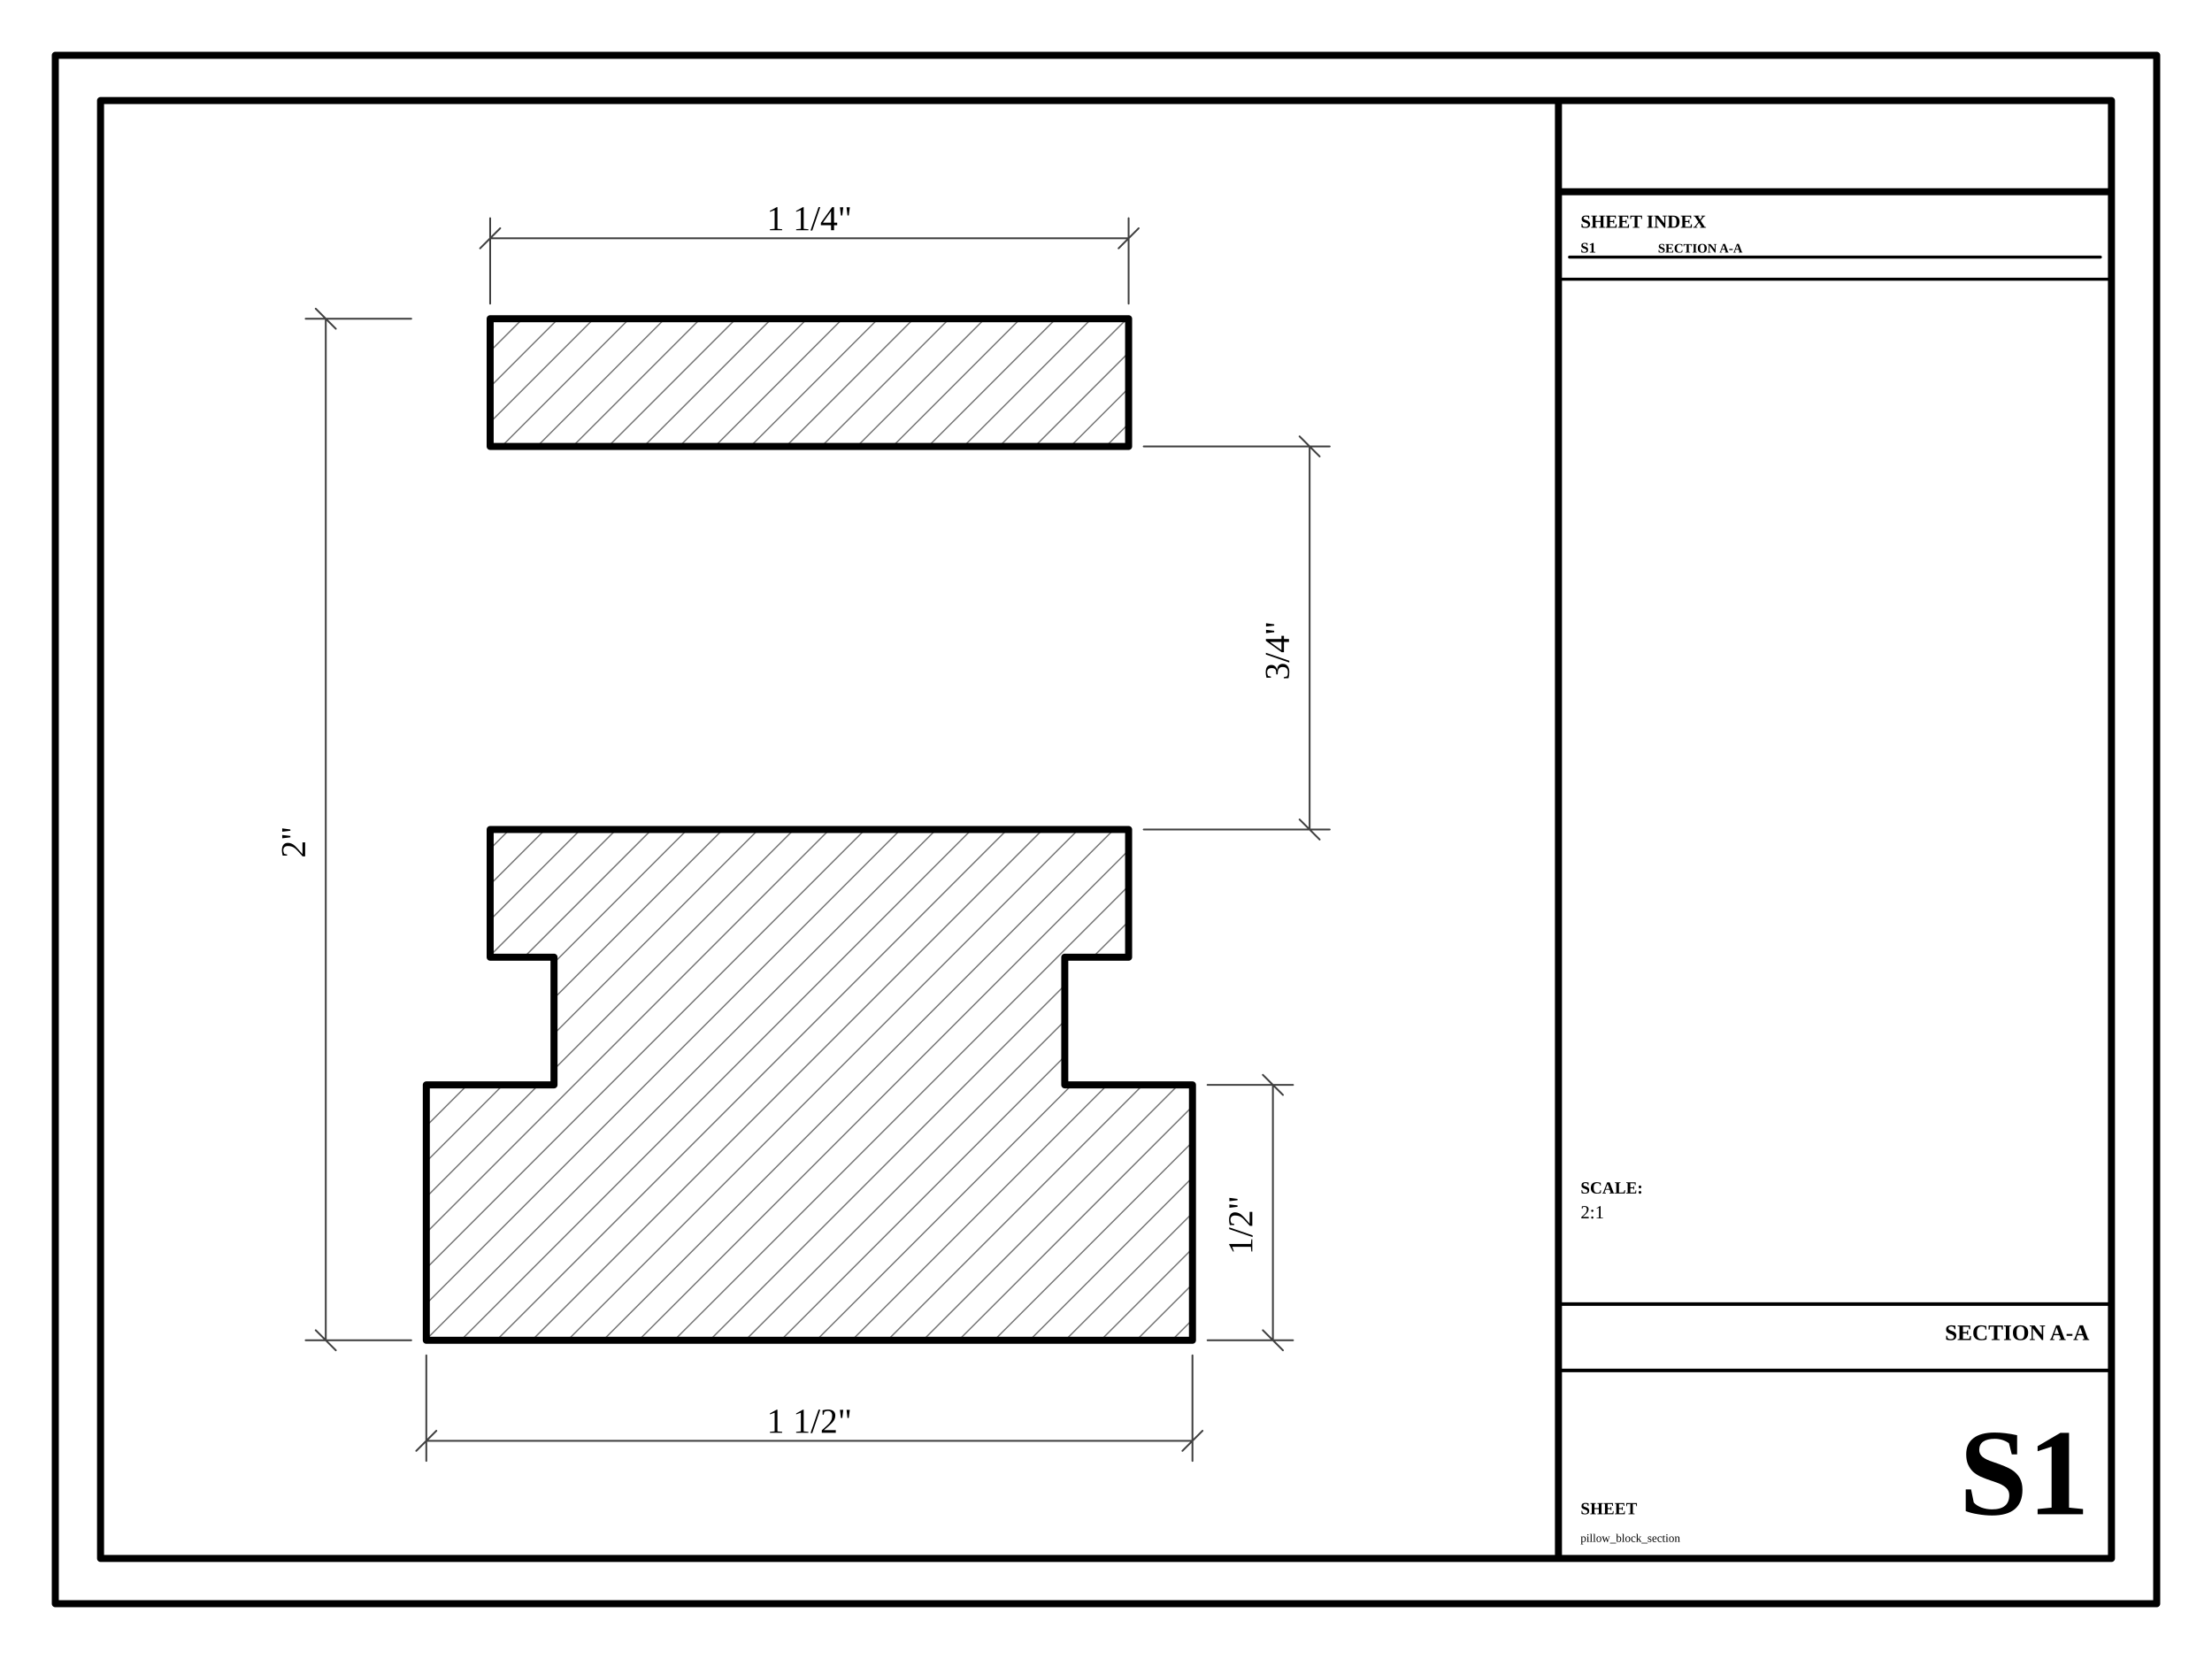
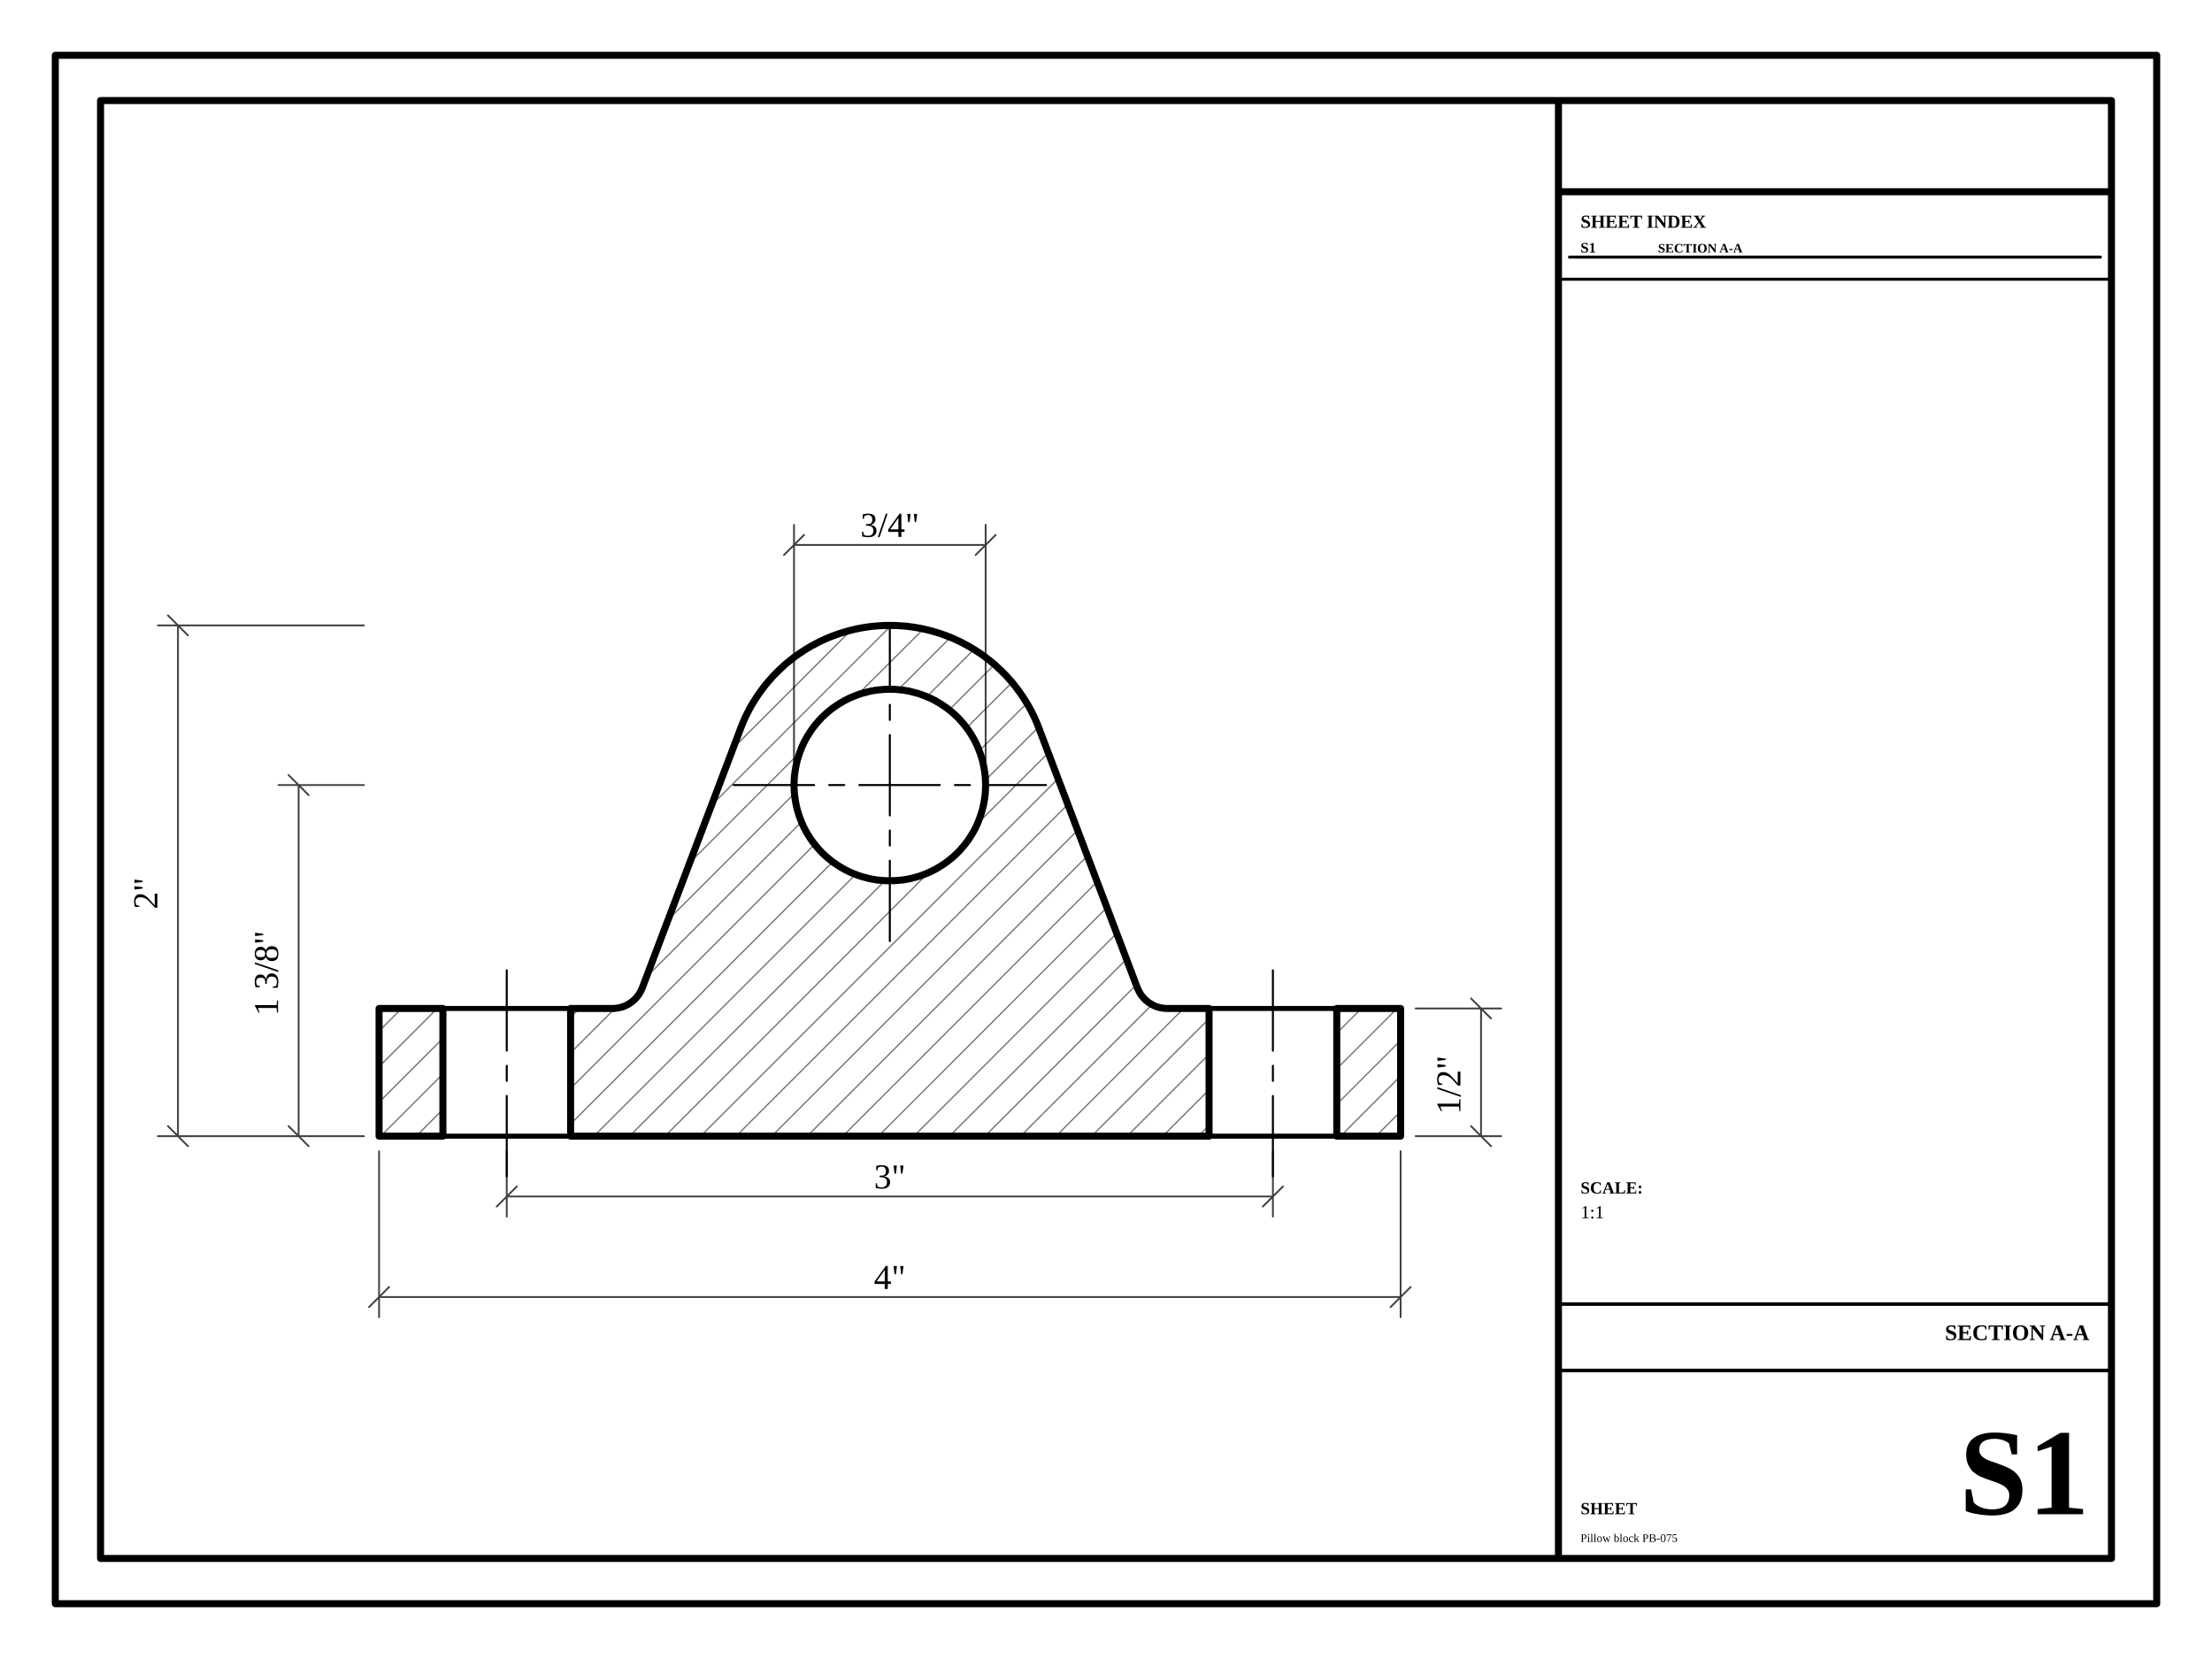
<svg xmlns="http://www.w3.org/2000/svg" viewBox="0 0 220 165" class="cad-drawing" fill="none" stroke="currentColor" stroke-linecap="round" stroke-linejoin="round">
  <g id="section-pillow-block-hatch" class="cad-hatch" stroke-opacity="0.55">
-     <path stroke-width="0.13" d="M116.55 133.3L118.6 131.25M113.02 133.3L118.6 127.72M109.48 133.3L118.6 124.18M105.95 133.3L118.6 120.65M102.41 133.3L118.6 117.11M98.88 133.3L118.6 113.58M95.34 133.3L118.6 110.04M91.8 133.3L117.2 107.9M88.27 133.3L113.67 107.9M84.73 133.3L110.13 107.9M81.2 133.3L106.6 107.9M77.66 133.3L105.9 105.06M74.13 133.3L105.9 101.53M112.23 95.2L112.25 95.18M70.59 133.3L105.9 97.99M108.69 95.2L112.25 91.64M67.06 133.3L112.25 88.11M63.52 133.3L112.25 84.57M59.98 133.3L110.78 82.5M56.45 133.3L107.25 82.5M52.91 133.3L103.71 82.5M49.38 133.3L100.18 82.5M45.84 133.3L96.64 82.5M42.4 133.21L93.11 82.5M42.4 129.67L89.57 82.5M42.4 126.14L86.04 82.5M42.4 122.6L82.5 82.5M42.4 119.06L53.56 107.9M55.1 106.36L78.96 82.5M42.4 115.53L50.03 107.9M55.1 102.83L75.43 82.5M42.4 111.99L46.49 107.9M55.1 99.29L71.89 82.5M42.4 108.46L42.96 107.9M55.1 95.76L68.36 82.5M52.12 95.2L64.82 82.5M48.75 95.04L61.29 82.5M48.75 91.5L57.75 82.5M48.75 87.97L54.22 82.5M48.75 84.43L50.68 82.5M109.99 44.4L112.25 42.14M106.46 44.4L112.25 38.61M102.92 44.4L112.25 35.07M99.39 44.4L112.09 31.7M95.85 44.4L108.55 31.7M92.32 44.4L105.02 31.7M88.78 44.4L101.48 31.7M85.24 44.4L97.94 31.7M81.71 44.4L94.41 31.7M78.17 44.4L90.87 31.7M74.64 44.4L87.34 31.7M71.1 44.4L83.8 31.7M67.57 44.4L80.27 31.7M64.03 44.4L76.73 31.7M60.5 44.4L73.2 31.7M56.96 44.4L69.66 31.7M53.42 44.4L66.12 31.7M49.89 44.4L62.59 31.7M48.75 42L59.05 31.7M48.75 38.47L55.52 31.7M48.75 34.93L51.98 31.7" />
+     <path stroke-width="0.13" d="M41.39 113L44.05 110.34M37.86 113L44.05 106.81M37.7 109.62L44.05 103.27M37.7 106.09L43.49 100.3M37.7 102.55L39.95 100.3M119.18 113L120.25 111.93M115.64 113L120.25 108.39M112.1 113L120.25 104.85M108.57 113L120.25 101.32M105.03 113L117.73 100.3M101.5 113L114.58 99.92M97.96 113L113.01 97.95M94.43 113L112.04 95.39M90.89 113L111.07 92.82M87.36 113L110.09 90.26M83.82 113L109.12 87.7M80.28 113L108.15 85.13M76.75 113L107.18 82.57M73.21 113L106.21 80M69.68 113L105.24 77.44M66.14 113L92.36 86.78M97.2 81.94L104.26 74.88M62.61 113L88.02 87.59M98.01 77.59L103.29 72.32M59.07 113L85.1 86.97M97.39 74.68L102.13 69.94M56.75 111.79L82.82 85.72M96.14 72.39L100.66 67.87M56.75 108.25L81.03 83.97M94.4 70.6L98.91 66.09M56.75 104.71L61.18 100.29M64.28 97.18L79.71 81.75M92.18 69.29L96.87 64.59M56.75 101.18L57.63 100.3M66.44 91.49L79.01 78.92M89.34 68.59L94.53 63.39M68.6 85.8L79.53 74.86M85.28 69.11L91.84 62.56M70.75 80.1L88.65 62.2M72.91 74.41L84.64 62.68M136.85 113L139.3 110.55M133.32 113L139.3 107.02M132.95 109.83L139.3 103.48M132.95 106.3L138.95 100.3M132.95 102.76L135.41 100.3" />
+   </g>
+   <g id="section-pillow-block-vis" class="cad-vis">
+     <path stroke-width="0.5" d="M63.88 98.25L73.66 72.45M103.34 72.45L113.12 98.25M44.05 100.3L60.91 100.3M132.95 100.3L116.09 100.3M44.05 100.3L37.7 100.3M132.95 100.3L139.3 100.3M53.19 113L47.61 113M129.39 113L123.81 113M56.75 113L53.19 113M123.81 113L120.25 113M47.61 113L44.05 113M132.95 113L129.39 113M86.64 68.73L86.19 68.84L85.74 68.96L85.29 69.11L84.85 69.28L84.43 69.46M77.62 66.52L78.06 66.11L78.52 65.73L78.99 65.36M98.13 65.46L98.48 65.73L98.94 66.11L99.38 66.52M86.19 87.31L86.64 87.42L87.1 87.5L87.57 87.55M79.39 75.31L79.26 75.76L79.16 76.22L79.08 76.68M92.45 69.41L92.15 69.28L91.71 69.11L91.26 68.96M95.98 83.96L96.15 83.75L96.42 83.37L96.67 82.97M90.3 62.3L90.89 62.38L91.48 62.48M85.75 62.44L86.11 62.38L86.71 62.3L86.82 62.29M96.9 82.56L97.11 82.15L97.3 81.72L97.33 81.64M94.9 85.13L95.24 84.81L95.56 84.47M90.81 68.84L90.36 68.73L89.9 68.65M81.2 84.19L81.44 84.47L81.77 84.81M61.62 100.22L61.85 100.16L62.08 100.08L62.3 99.98M93.58 86.13L93.79 85.99L94.17 85.73M114.79 100.02L114.92 100.08L115.15 100.16L115.38 100.22L115.47 100.24M79.48 65.01L79.98 64.68L80.05 64.63M97.02 64.68L97.52 65.01L97.57 65.05M83.21 63.11L83.78 62.92L83.81 62.91M93.22 62.92L93.79 63.11L93.82 63.12M100.62 67.82L101 68.29M102.33 70.28L102.61 70.81M74.38 70.81L74.12 71.34M102.88 71.34L102.61 70.81M74.67 70.28L74.39 70.81M82.41 70.76L82.1 71.02L81.97 71.15M76.05 68.22L76.38 67.82L76.42 67.77M81 64.08L80.49 64.37M96.49 64.36L95.98 64.08M81.53 63.81L81.02 64.08M95.97 64.07L95.45 63.8M82.63 63.33L82.09 63.55M94.89 63.54L94.35 63.32M90.36 87.42L90.81 87.31L90.91 87.29M97.81 76.07L97.74 75.76L97.7 75.61M94.9 71.02L94.54 70.71M88.97 68.56L88.5 68.55M84.43 86.69L84.86 86.88M96.9 73.58L96.67 73.18M80.85 72.4L80.58 72.78M88.5 87.6L88.97 87.59M85.44 62.5L85.01 62.59M91.99 62.59L91.56 62.5M74.67 70.28L74.73 70.19M79.18 80.02L79.26 80.39M81.07 84.03L80.85 83.75M95.47 71.58L95.23 71.34M84.31 86.63L84.01 86.48M82 85.04L81.76 84.81M84.43 69.46L84.13 69.61M94.06 70.34L93.79 70.16M83.09 70.24L82.83 70.42M80.67 83.49L80.85 83.75M92.99 69.67L92.72 69.54M87.37 68.62L87.1 68.65M80.48 72.95L80.33 73.18M113.12 98.25L113.22 98.47M114.79 100.02L114.7 99.98M62.71 99.74L62.51 99.87M114.49 99.87L114.29 99.74M79.62 74.65L79.53 74.87M97.47 81.28L97.38 81.5M79.39 80.84L79.32 80.61M97.68 75.54L97.61 75.31M95.86 72.03L96.01 72.22M80.21 73.38L80.1 73.58M88.03 68.56L87.8 68.58M63.78 98.48L63.67 98.68M113.32 98.68L113.22 98.47M97.88 79.71L97.84 79.93M97.92 79.47L97.88 79.69M97.2 74.2L97.11 74M93.2 86.36L93.03 86.45M63.83 98.37L63.88 98.25" />
  </g>
  <g id="section-pillow-block-cut" class="cad-cut">
-     <path stroke-width="0.7" d="M42.4 133.3L61.07 133.3L75.93 133.3L76.08 133.3L76.23 133.3L76.5 133.3L76.76 133.3L77.04 133.3L77.32 133.3L77.61 133.3L77.9 133.3L78.21 133.3L78.51 133.3L78.7 133.3L78.9 133.3L79.03 133.3L79.16 133.3L79.26 133.3L79.35 133.3L79.42 133.3L79.49 133.3L79.75 133.3L80 133.3L80.25 133.3L80.5 133.3L80.75 133.3L81 133.3L81.25 133.3L81.51 133.3L81.58 133.3L81.65 133.3L81.74 133.3L81.84 133.3L81.97 133.3L82.1 133.3L82.3 133.3L82.49 133.3L82.79 133.3L83.1 133.3L83.39 133.3L83.68 133.3L83.96 133.3L84.24 133.3L84.5 133.3L84.77 133.3L84.92 133.3L85.07 133.3L99.93 133.3L118.6 133.3L118.6 120.6L118.6 107.9L108.72 107.9L105.9 107.9L105.9 96.73L105.9 96.32L105.9 95.82L105.9 95.2L112.25 95.2L112.25 82.5L48.75 82.5L48.75 95.2L55.1 95.2L55.1 95.82L55.1 96.32L55.1 96.73L55.1 107.9L52.28 107.9L42.4 107.9L42.4 120.6L42.4 133.3ZM48.75 44.4L112.25 44.4L112.25 31.7L48.75 31.7L48.75 44.4Z" />
+     <path stroke-width="0.7" d="M37.7 113L44.05 113L44.05 100.3L37.7 100.3L37.7 106.65L37.7 113ZM56.75 113L120.25 113L120.25 100.3L116.09 100.3L115.97 100.3L115.85 100.29L115.73 100.28L115.61 100.26L115.5 100.24L115.38 100.22L115.26 100.19L115.15 100.16L115.03 100.12L114.92 100.08L114.81 100.03L114.7 99.98L114.6 99.92L114.49 99.87L114.39 99.8L114.29 99.74L114.19 99.67L114.1 99.59L114.01 99.52L113.92 99.44L113.83 99.35L113.75 99.27L113.67 99.17L113.59 99.08L113.52 98.99L113.45 98.89L113.39 98.79L113.33 98.68L113.27 98.58L113.22 98.47L113.17 98.36L113.12 98.25L108.23 85.35L103.34 72.45L103.23 72.17L103.12 71.89L103 71.62L102.88 71.34L102.75 71.08L102.61 70.81L102.47 70.54L102.33 70.28L102.18 70.02L102.02 69.76L101.86 69.51L101.7 69.26L101.53 69.01L101.36 68.77L101.18 68.53L101 68.29L100.81 68.05L100.62 67.82L100.42 67.6L100.22 67.37L100.02 67.15L99.81 66.94L99.6 66.73L99.38 66.52L99.16 66.32L98.94 66.11L98.71 65.92L98.48 65.73L98.24 65.55L98.01 65.36L97.76 65.19L97.52 65.01L97.27 64.85L97.02 64.68L96.76 64.52L96.51 64.37L96.25 64.22L95.98 64.08L95.72 63.94L95.45 63.8L95.18 63.68L94.91 63.55L94.63 63.43L94.35 63.32L94.07 63.21L93.79 63.11L93.51 63.01L93.22 62.92L92.94 62.84L92.65 62.75L92.36 62.68L92.07 62.61L91.77 62.54L91.48 62.48L91.18 62.43L90.89 62.38L90.59 62.34L90.29 62.3L90 62.27L89.7 62.25L89.4 62.23L89.1 62.21L88.8 62.21L88.5 62.2L88.2 62.21L87.9 62.21L87.6 62.23L87.3 62.25L87 62.27L86.71 62.3L86.41 62.34L86.11 62.38L85.82 62.43L85.52 62.48L85.23 62.54L84.93 62.61L84.64 62.68L84.35 62.75L84.06 62.84L83.78 62.92L83.49 63.01L83.21 63.11L82.93 63.21L82.65 63.32L82.37 63.43L82.09 63.55L81.82 63.68L81.55 63.8L81.28 63.94L81.02 64.08L80.75 64.22L80.49 64.37L80.24 64.52L79.98 64.68L79.73 64.85L79.48 65.01L79.24 65.19L78.99 65.36L78.76 65.55L78.52 65.73L78.29 65.92L78.06 66.11L77.84 66.32L77.62 66.52L77.4 66.73L77.19 66.94L76.98 67.15L76.78 67.37L76.58 67.6L76.38 67.82L76.19 68.05L76 68.29L75.82 68.53L75.64 68.77L75.47 69.01L75.3 69.26L75.14 69.51L74.98 69.76L74.82 70.02L74.67 70.28L74.53 70.54L74.39 70.81L74.25 71.08L74.12 71.34L74 71.62L73.88 71.89L73.77 72.17L73.66 72.45L68.77 85.35L63.88 98.25L63.83 98.36L63.78 98.47L63.73 98.58L63.67 98.68L63.61 98.79L63.55 98.89L63.48 98.99L63.41 99.08L63.33 99.17L63.25 99.27L63.17 99.35L63.08 99.44L62.99 99.52L62.9 99.59L62.81 99.67L62.71 99.74L62.61 99.8L62.51 99.87L62.4 99.92L62.3 99.98L62.19 100.03L62.08 100.08L61.97 100.12L61.85 100.16L61.74 100.19L61.62 100.22L61.5 100.24L61.39 100.26L61.27 100.28L61.15 100.29L61.03 100.3L60.91 100.3L56.75 100.3L56.75 113ZM78.97 78.08L78.98 77.84L78.99 77.61L79 77.37L79.02 77.14L79.05 76.91L79.08 76.68L79.12 76.45L79.16 76.22L79.21 75.99L79.26 75.76L79.32 75.54L79.39 75.31L79.46 75.09L79.53 74.87L79.62 74.65L79.7 74.43L79.79 74.22L79.89 74L79.99 73.79L80.1 73.58L80.21 73.38L80.33 73.18L80.46 72.98L80.58 72.78L80.71 72.59L80.85 72.4L80.99 72.22L81.14 72.03L81.29 71.86L81.44 71.68L81.6 71.51L81.76 71.34L81.93 71.18L82.1 71.02L82.28 70.86L82.46 70.71L82.64 70.57L82.83 70.42L83.02 70.29L83.21 70.16L83.41 70.03L83.6 69.91L83.81 69.79L84.01 69.67L84.22 69.57L84.43 69.46L84.64 69.37L84.85 69.28L85.07 69.19L85.29 69.11L85.51 69.03L85.73 68.96L85.96 68.9L86.19 68.84L86.41 68.78L86.64 68.73L86.87 68.69L87.1 68.65L87.33 68.62L87.57 68.6L87.8 68.58L88.03 68.56L88.27 68.56L88.5 68.55L88.73 68.56L88.97 68.56L89.2 68.58L89.43 68.6L89.67 68.62L89.9 68.65L90.13 68.69L90.36 68.73L90.59 68.78L90.81 68.84L91.04 68.9L91.27 68.96L91.49 69.03L91.71 69.11L91.93 69.19L92.15 69.28L92.36 69.37L92.57 69.46L92.78 69.57L92.99 69.67L93.19 69.79L93.4 69.91L93.59 70.03L93.79 70.16L93.98 70.29L94.17 70.42L94.36 70.57L94.54 70.71L94.72 70.86L94.9 71.02L95.07 71.18L95.24 71.34L95.4 71.51L95.56 71.68L95.71 71.86L95.86 72.03L96.01 72.22L96.15 72.4L96.29 72.59L96.42 72.78L96.54 72.98L96.67 73.18L96.79 73.38L96.9 73.58L97.01 73.79L97.11 74L97.21 74.22L97.3 74.43L97.38 74.65L97.47 74.87L97.54 75.09L97.61 75.31L97.68 75.54L97.74 75.76L97.79 75.99L97.84 76.22L97.88 76.45L97.92 76.68L97.95 76.91L97.98 77.14L98 77.37L98.01 77.61L98.02 77.84L98.03 78.08L98.02 78.31L98.01 78.54L98 78.78L97.98 79.01L97.95 79.24L97.92 79.47L97.88 79.7L97.84 79.93L97.79 80.16L97.74 80.39L97.68 80.61L97.61 80.84L97.54 81.06L97.47 81.28L97.38 81.5L97.3 81.72L97.21 81.93L97.11 82.15L97.01 82.36L96.9 82.57L96.79 82.77L96.67 82.97L96.54 83.17L96.42 83.37L96.29 83.56L96.15 83.75L96.01 83.93L95.86 84.12L95.71 84.29L95.56 84.47L95.4 84.64L95.24 84.81L95.07 84.97L94.9 85.13L94.72 85.29L94.54 85.44L94.36 85.58L94.17 85.73L93.98 85.86L93.79 85.99L93.59 86.12L93.4 86.24L93.19 86.36L92.99 86.48L92.78 86.58L92.57 86.69L92.36 86.78L92.15 86.87L91.93 86.96L91.71 87.04L91.49 87.12L91.27 87.19L91.04 87.25L90.81 87.31L90.59 87.37L90.36 87.42L90.13 87.46L89.9 87.5L89.67 87.53L89.43 87.55L89.2 87.57L88.97 87.59L88.73 87.59L88.5 87.6L88.27 87.59L88.03 87.59L87.8 87.57L87.57 87.55L87.33 87.53L87.1 87.5L86.87 87.46L86.64 87.42L86.41 87.37L86.19 87.31L85.96 87.25L85.73 87.19L85.51 87.12L85.29 87.04L85.07 86.96L84.85 86.87L84.64 86.78L84.43 86.69L84.22 86.58L84.01 86.48L83.81 86.36L83.6 86.24L83.41 86.12L83.21 85.99L83.02 85.86L82.83 85.73L82.64 85.58L82.46 85.44L82.28 85.29L82.1 85.13L81.93 84.97L81.76 84.81L81.6 84.64L81.44 84.47L81.29 84.29L81.14 84.12L80.99 83.93L80.85 83.75L80.71 83.56L80.58 83.37L80.46 83.17L80.33 82.97L80.21 82.77L80.1 82.57L79.99 82.36L79.89 82.15L79.79 81.93L79.7 81.72L79.62 81.5L79.53 81.28L79.46 81.06L79.39 80.84L79.32 80.61L79.26 80.39L79.21 80.16L79.16 79.93L79.12 79.7L79.08 79.47L79.05 79.24L79.02 79.01L79 78.78L78.99 78.54L78.98 78.31L78.97 78.08ZM132.95 113L139.3 113L139.3 106.65L139.3 100.3L132.95 100.3L132.95 113Z" />
  </g>
  <g id="section-pillow-block-dim" class="cad-dim" stroke-opacity="0.75">
-     <path stroke-width="0.18" d="M42.4 134.8L42.4 145.3M118.6 134.8L118.6 145.3M42.4 143.3L118.6 143.3M41.4 144.3L43.4 142.3M119.6 142.3L117.6 144.3M48.75 30.2L48.75 21.7M112.25 30.2L112.25 21.7M48.75 23.7L112.25 23.7M47.75 24.7L49.75 22.7M113.25 22.7L111.25 24.7M120.1 133.3L128.6 133.3M120.1 107.9L128.6 107.9M126.6 133.3L126.6 107.9M127.6 134.3L125.6 132.3M125.6 106.9L127.6 108.9M113.75 82.5L132.25 82.5M113.75 44.4L132.25 44.4M130.25 82.5L130.25 44.4M131.25 83.5L129.25 81.5M129.25 43.4L131.25 45.4M40.9 133.3L30.4 133.3M40.9 31.7L30.4 31.7M32.4 133.3L32.4 31.7M33.4 134.3L31.4 132.3M31.4 30.7L33.4 32.7" />
+     <path stroke-width="0.18" d="M37.7 114.5L37.7 131M139.3 114.5L139.3 131M37.7 129L139.3 129M36.7 130L38.7 128M140.3 128L138.3 130M50.4 114.5L50.4 121M126.6 114.5L126.6 121M50.4 119L126.6 119M49.4 120L51.4 118M127.6 118L125.6 120M78.97 76.58L78.97 52.2M98.03 76.58L98.03 52.2M78.97 54.2L98.03 54.2M77.97 55.2L79.97 53.2M99.03 53.2L97.03 55.2M140.8 113L149.3 113M140.8 100.3L149.3 100.3M147.3 113L147.3 100.3M148.3 114L146.3 112M146.3 99.3L148.3 101.3M36.2 113L27.7 113M36.2 78.08L27.7 78.08M29.7 113L29.7 78.08M30.7 114L28.7 112M28.7 77.08L30.7 79.08M36.2 113L15.7 113M36.2 62.2L15.7 62.2M17.7 113L17.7 62.2M18.7 114L16.7 112M16.7 61.2L18.7 63.2" />
+   </g>
+   <g id="section-pillow-block-sym" class="cad-sym">
+     <path stroke-width="0.2" stroke-dasharray="8,1.5,1.5,1.5" d="M72.97 78.08L104.03 78.08M88.5 93.6L88.5 62.55M50.4 117L50.4 96.3M126.6 117L126.6 96.3" />
  </g>
  <g id="section-pillow-block-frame" class="cad-frame">
    <path stroke-width="0.7" d="M5.5 159.5L214.5 159.5L214.5 5.5L5.5 5.5L5.5 159.5ZM10 155L210 155L210 10L10 10L10 155ZM155 155L155 10M155 19.07L210 19.07" />
    <path stroke-width="0.35" d="M155 129.7L210 129.7M155 136.3L210 136.3" />
    <path stroke-width="0.3" d="M156.1 25.57L208.9 25.57M155 27.77L210 27.77" />
  </g>
  <g id="section-pillow-block-dim-text" class="cad-dim-text" fill="currentColor" stroke="none">
-     <text x="80.5" y="142.5" font-size="3.48" text-anchor="middle">1 1/2"</text>
-     <text x="80.5" y="22.9" font-size="3.48" text-anchor="middle">1 1/4"</text>
-     <text x="124.55" y="121.85" font-size="3.48" text-anchor="middle" transform="rotate(-90 124.55 121.85)">1/2"</text>
-     <text x="128.2" y="64.7" font-size="3.48" text-anchor="middle" transform="rotate(-90 128.2 64.7)">3/4"</text>
-     <text x="30.35" y="83.75" font-size="3.48" text-anchor="middle" transform="rotate(-90 30.35 83.75)">2"</text>
+     <text x="88.5" y="128.2" font-size="3.48" text-anchor="middle">4"</text>
+     <text x="88.5" y="118.2" font-size="3.48" text-anchor="middle">3"</text>
+     <text x="88.5" y="53.4" font-size="3.48" text-anchor="middle">3/4"</text>
+     <text x="145.25" y="107.9" font-size="3.48" text-anchor="middle" transform="rotate(-90 145.25 107.9)">1/2"</text>
+     <text x="27.65" y="96.79" font-size="3.48" text-anchor="middle" transform="rotate(-90 27.65 96.79)">1 3/8"</text>
+     <text x="15.65" y="88.85" font-size="3.48" text-anchor="middle" transform="rotate(-90 15.65 88.85)">2"</text>
  </g>
  <g id="section-pillow-block-text-text" class="cad-text" fill="currentColor" stroke="none">
    <text x="157.2" y="22.65" font-size="1.84" font-weight="bold">SHEET INDEX</text>
    <text x="157.2" y="25.12" font-size="1.46" font-weight="bold">S1</text>
    <text x="164.9" y="25.12" font-size="1.3" font-weight="bold">SECTION A-A</text>
    <text x="157.2" y="118.7" font-size="1.69" font-weight="bold">SCALE:</text>
-     <text x="157.2" y="121.17" font-size="1.84">2:1</text>
+     <text x="157.2" y="121.17" font-size="1.84">1:1</text>
    <text x="207.8" y="133.28" font-size="2.22" font-weight="bold" text-anchor="end">SECTION A-A</text>
    <text x="207.8" y="150.6" font-size="12.26" font-weight="bold" text-anchor="end">S1</text>
    <text x="157.2" y="150.6" font-size="1.69" font-weight="bold">SHEET</text>
-     <text x="157.2" y="153.35" font-size="1.15">pillow_block_section</text>
+     <text x="157.2" y="153.35" font-size="1.15">Pillow block PB-075</text>
  </g>
</svg>
